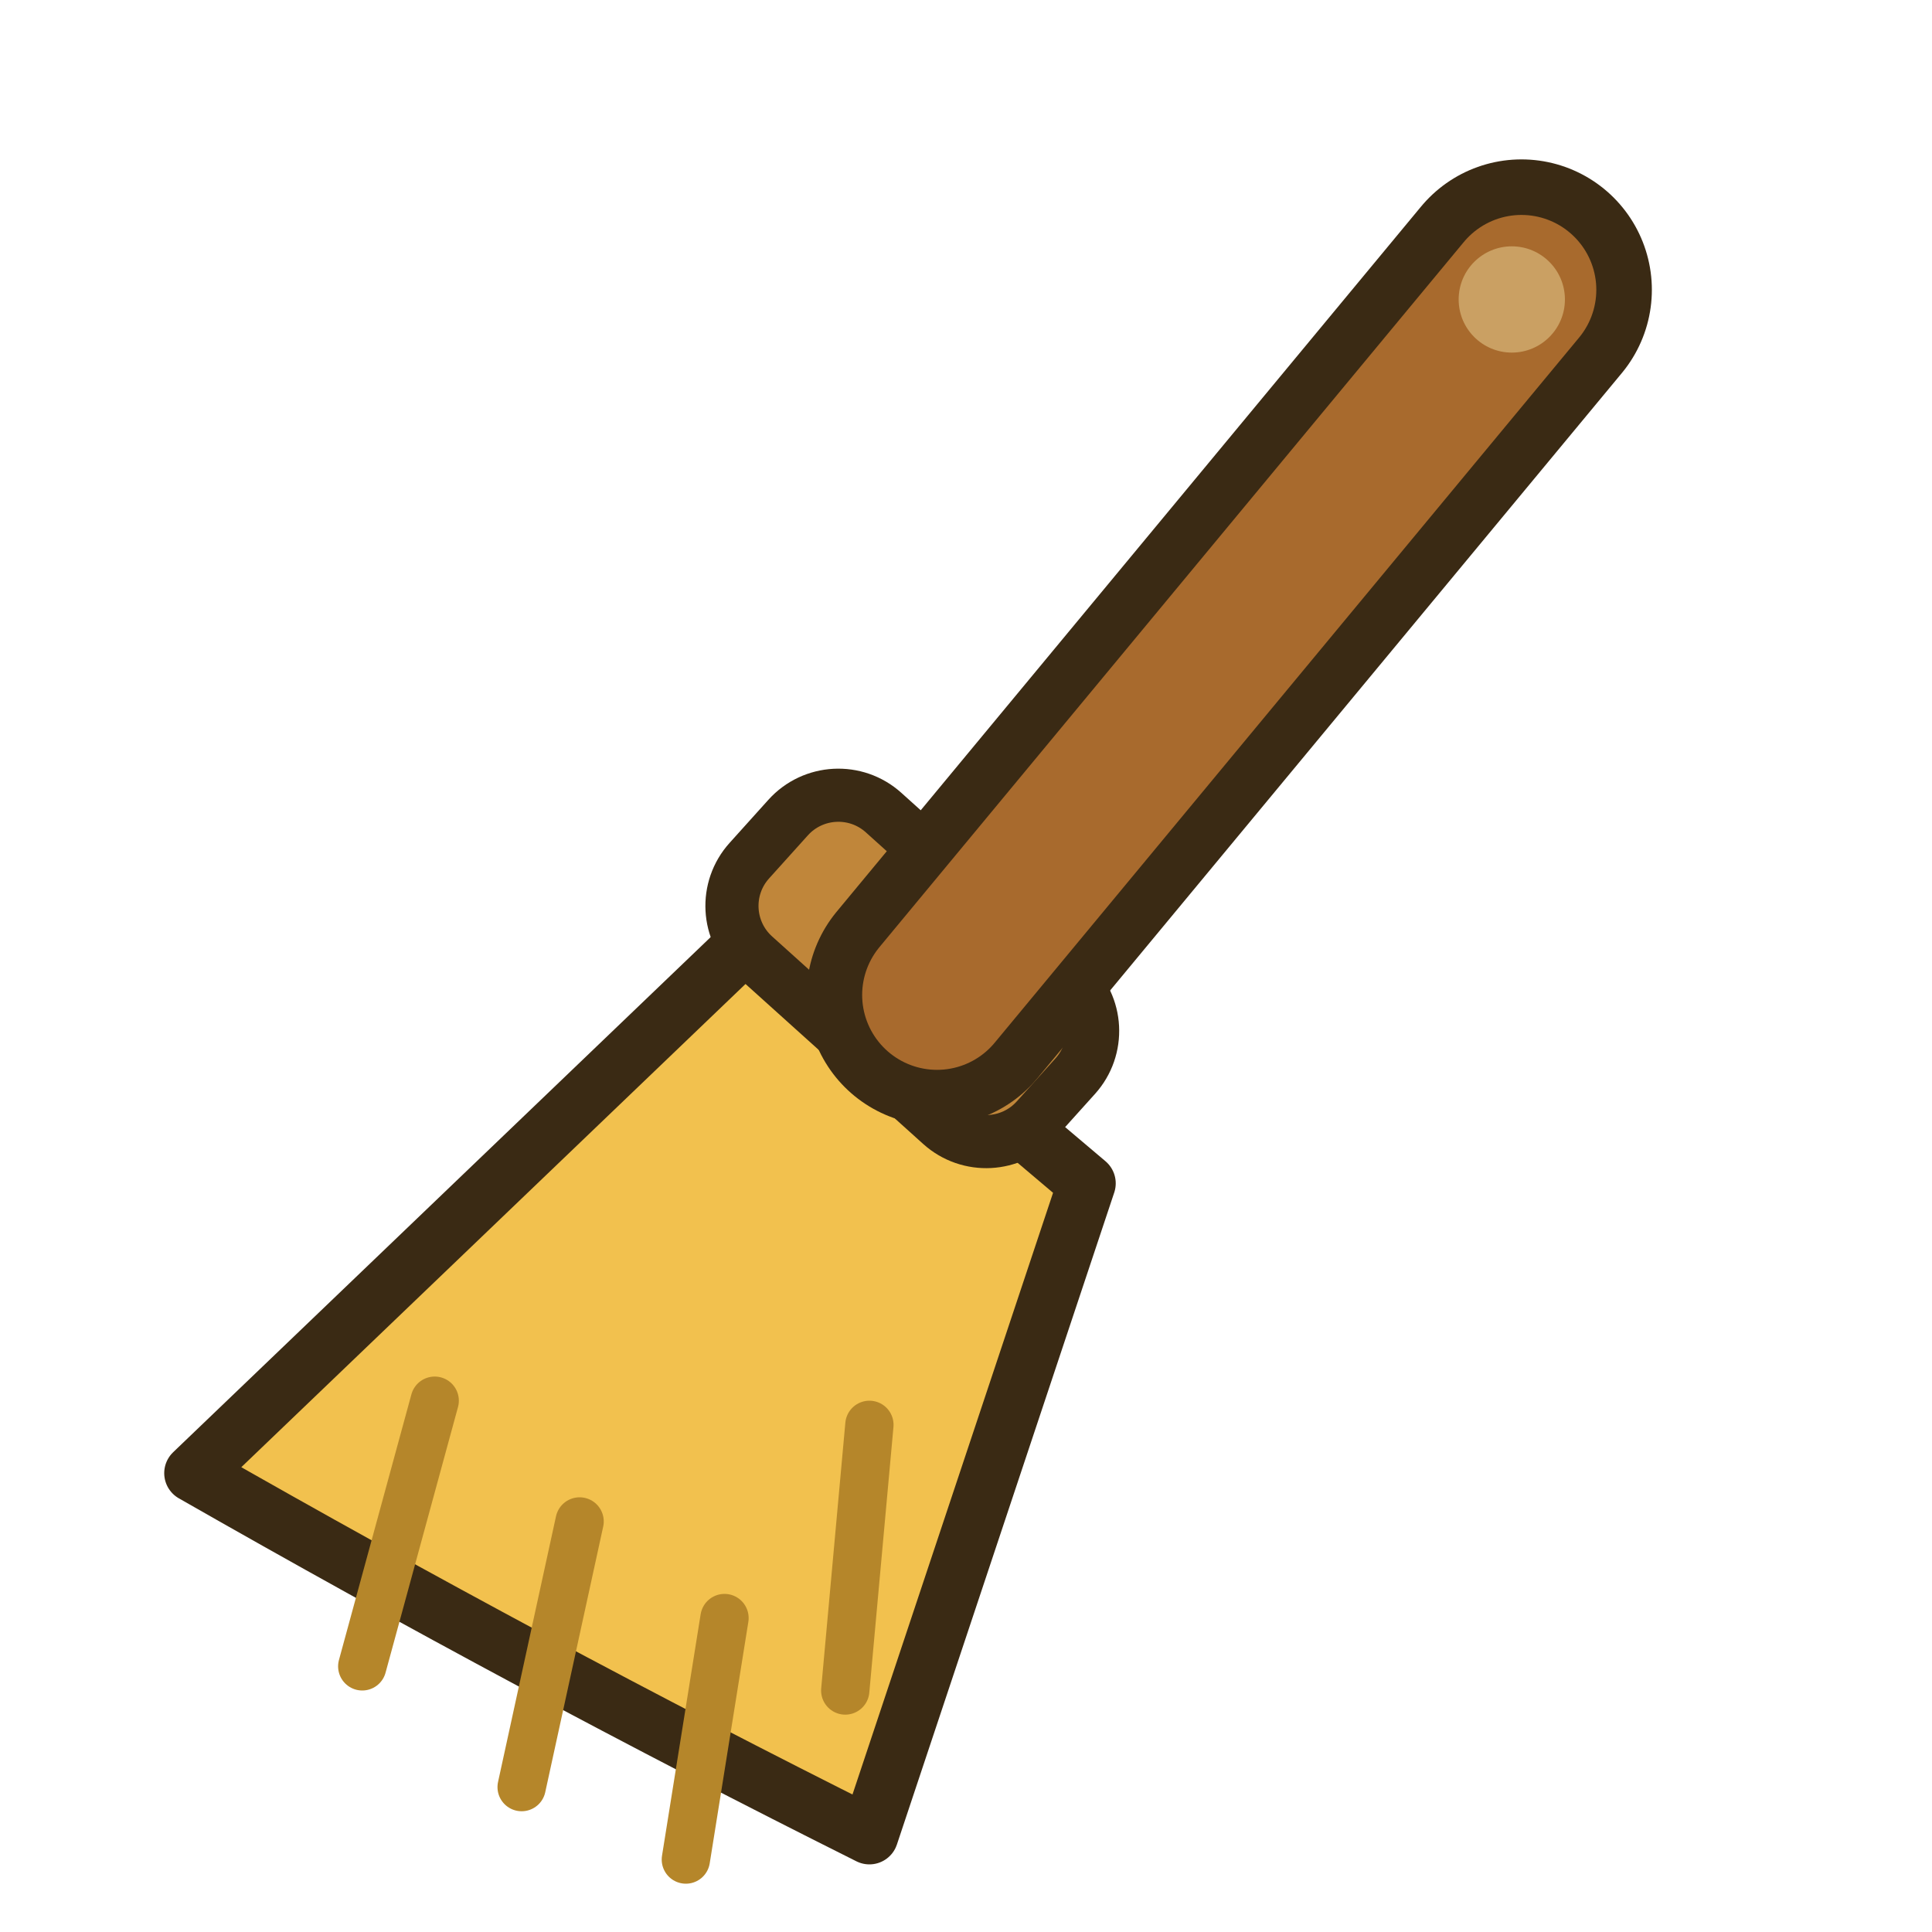
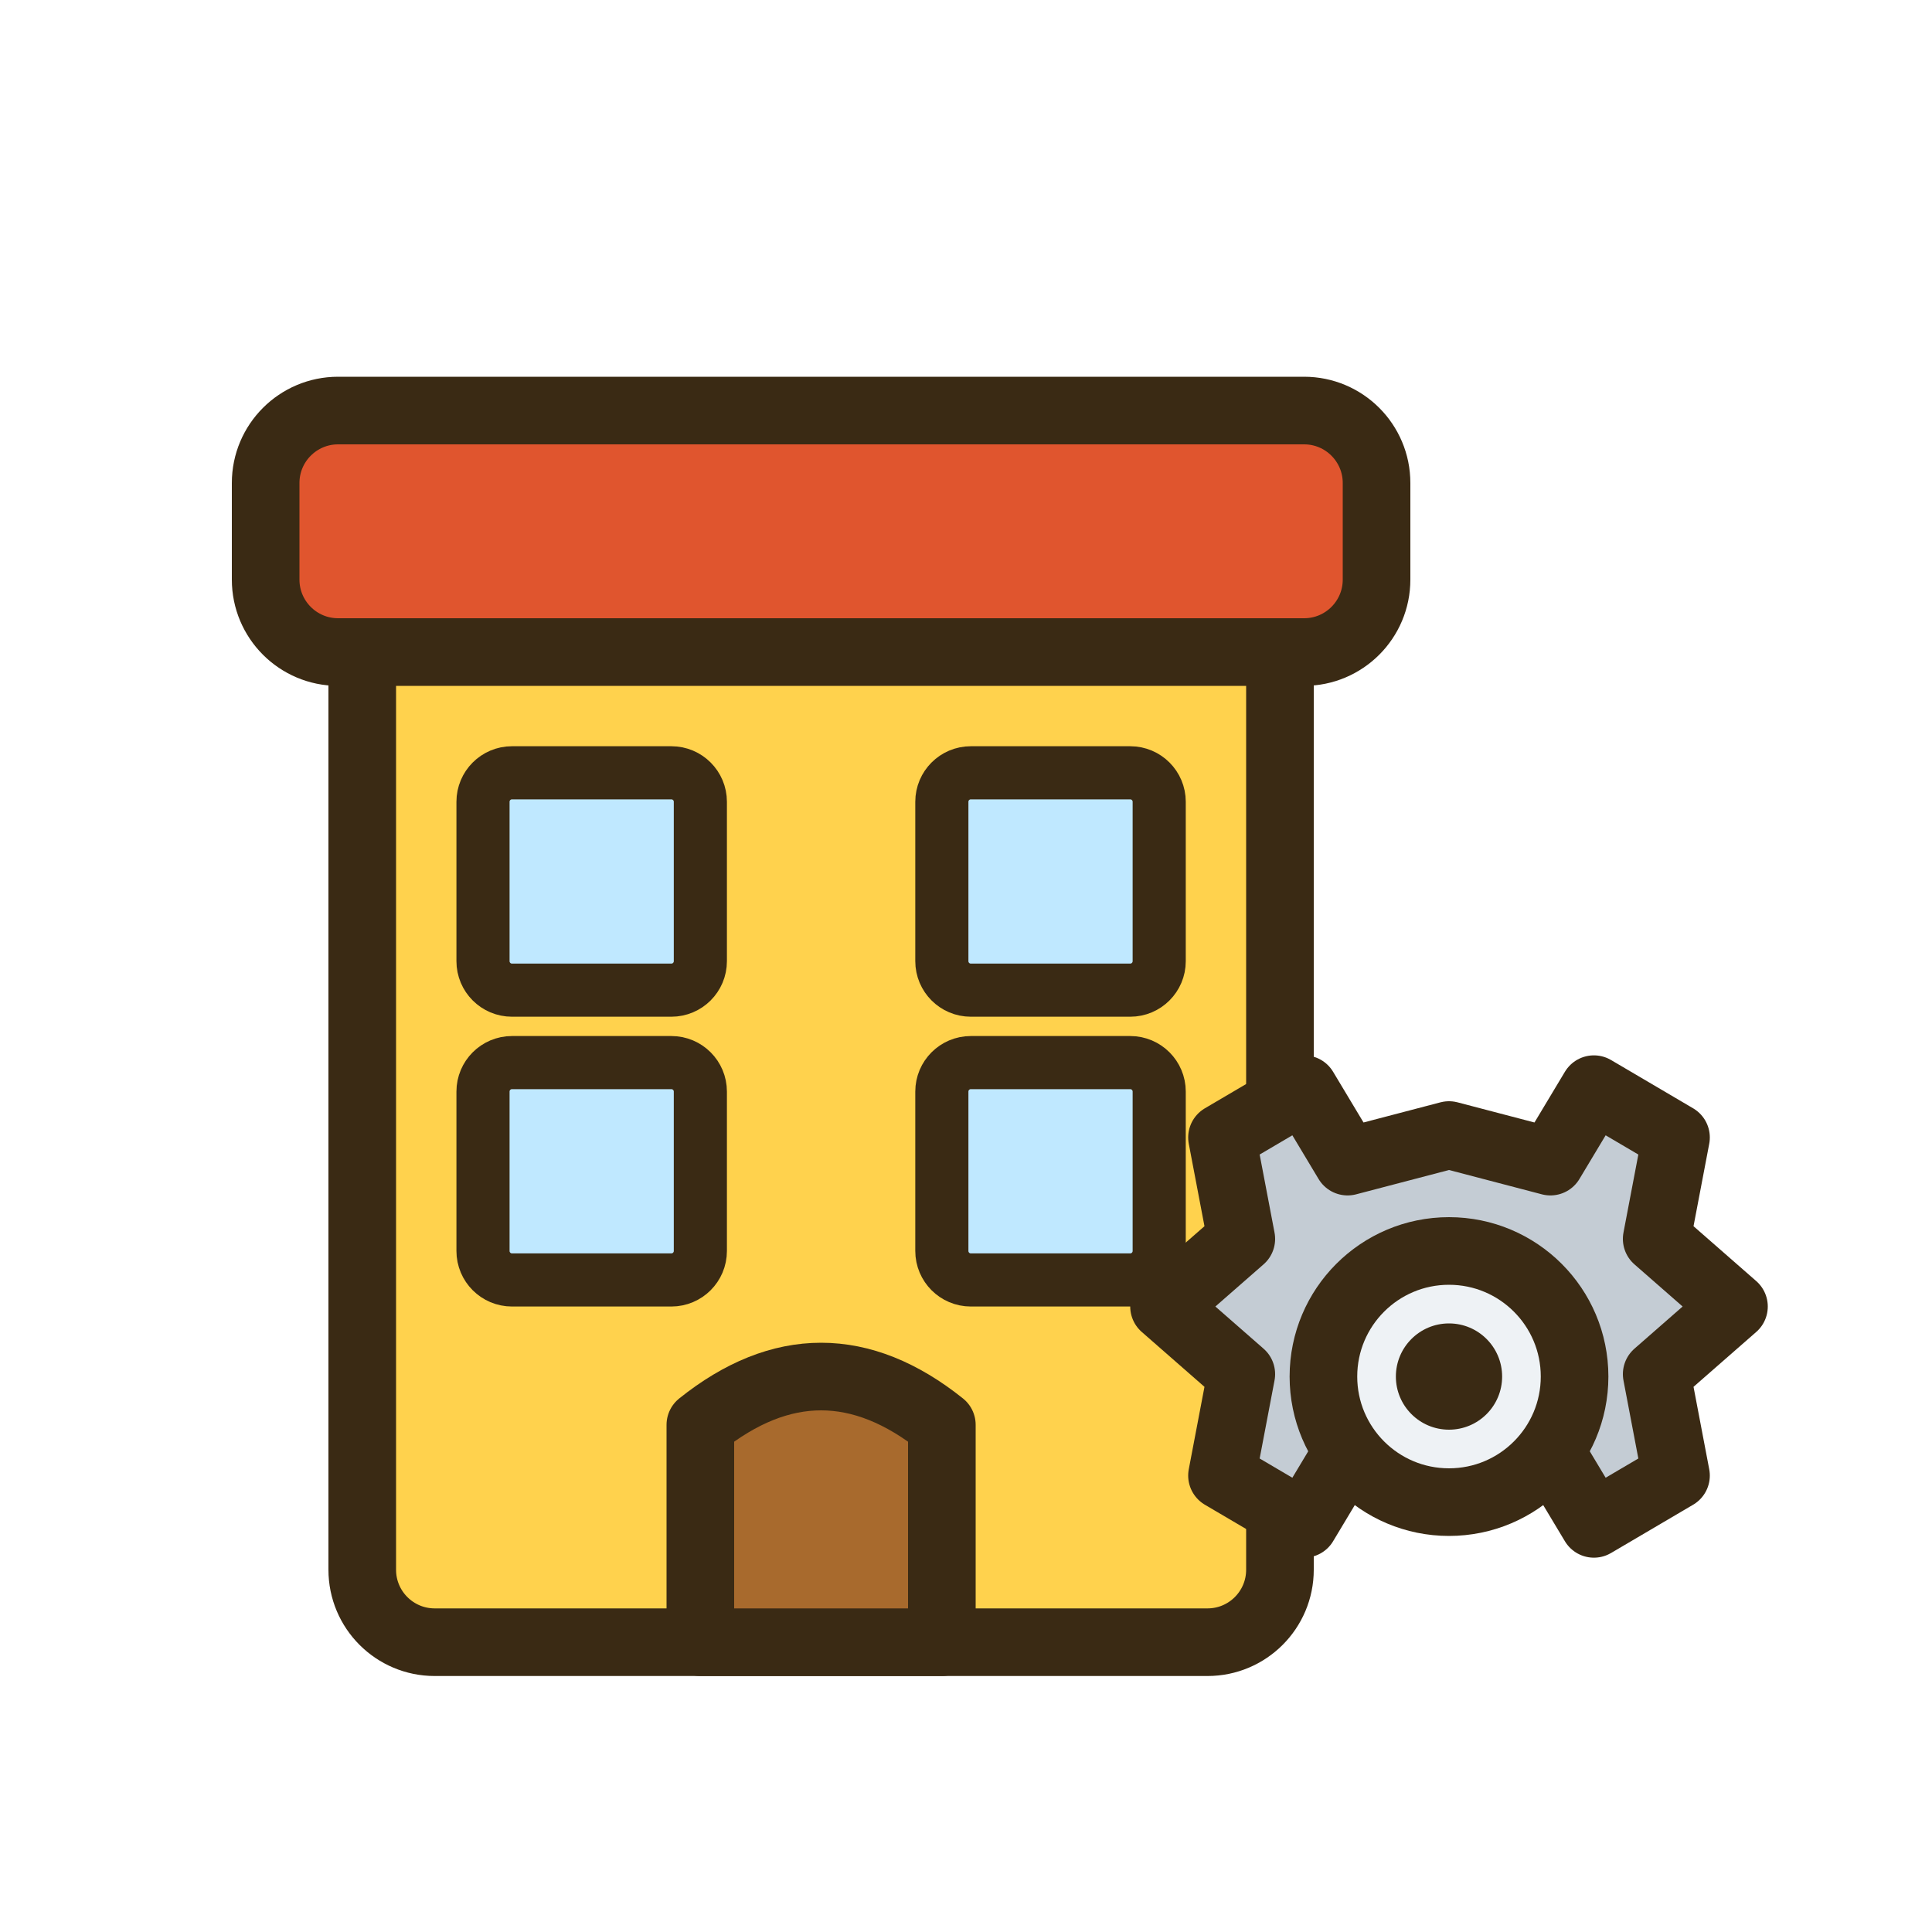
<svg xmlns="http://www.w3.org/2000/svg" width="40" height="40" viewBox="0 0 40 40">
-   <g stroke="#3a2a14" stroke-linejoin="round" stroke-linecap="round">
-     <path d="M16 19 L22.5 24.5 L18 38 Q11 34.5 4 30.5 Z" fill="#f2c14e" stroke-width="1.2" />
-     <g stroke="#b5862a" stroke-width="1">
-       <line x1="9" y1="29" x2="7.5" y2="34.5" />
-       <line x1="12" y1="31.5" x2="10.8" y2="37" />
-       <line x1="15" y1="33.5" x2="14.2" y2="38.5" />
-       <line x1="18" y1="29.5" x2="17.5" y2="35" />
+   <g stroke="#3a2a14" stroke-width="1.4" stroke-linejoin="round" stroke-linecap="round">
+     <rect x="7.5" y="12.5" width="19" height="21.5" rx="1.5" fill="#ffd24d" />
+     <rect x="5.5" y="8.5" width="23" height="5" rx="1.5" fill="#e0552e" />
+     <g fill="#bfe8ff" stroke-width="1.1">
+       <rect x="10" y="16" width="4.5" height="4.5" rx="0.6" />
+       <rect x="19.5" y="16" width="4.5" height="4.5" rx="0.6" />
+       <rect x="10" y="22" width="4.5" height="4.5" rx="0.6" />
+       <rect x="19.5" y="22" width="4.5" height="4.5" rx="0.6" />
    </g>
-     <rect x="14.6" y="18.4" width="8" height="4" rx="1.4" transform="rotate(42 19.2 20.6)" fill="#c0863a" stroke-width="1.1" />
-     <line x1="31.5" y1="6" x2="19.4" y2="20.6" fill="none" stroke="#3a2a14" stroke-width="5.4" />
-     <line x1="31.5" y1="6" x2="19.4" y2="20.6" fill="none" stroke="#a86a2d" stroke-width="3.1" />
-     <circle cx="31.3" cy="6.2" r="1.1" fill="#caa063" stroke="none" />
+     <path d="M14.5 34 L14.5 29.5 Q17 27.5 19.5 29.5 L19.5 34 Z" fill="#a86a2d" />
+     <g fill="#c4ccd4">
+       <path d="M30 23.5 l2.1 .55 .9 -1.5 1.7 1 -.4 2.1 1.6 1.4 -1.6 1.4 .4 2.1 -1.7 1 -.9 -1.5 -2.1 .55 -2.1 -.55 -.9 1.5 -1.7 -1 .4 -2.1 -1.6 -1.4 1.6 -1.4 -.4 -2.1 1.7 -1 .9 1.5 z" />
+     </g>
+     <circle cx="30" cy="28.5" r="2.6" fill="#eef2f5" />
+     <circle cx="30" cy="28.5" r="1.1" fill="#3a2a14" stroke="none" />
  </g>
</svg>
